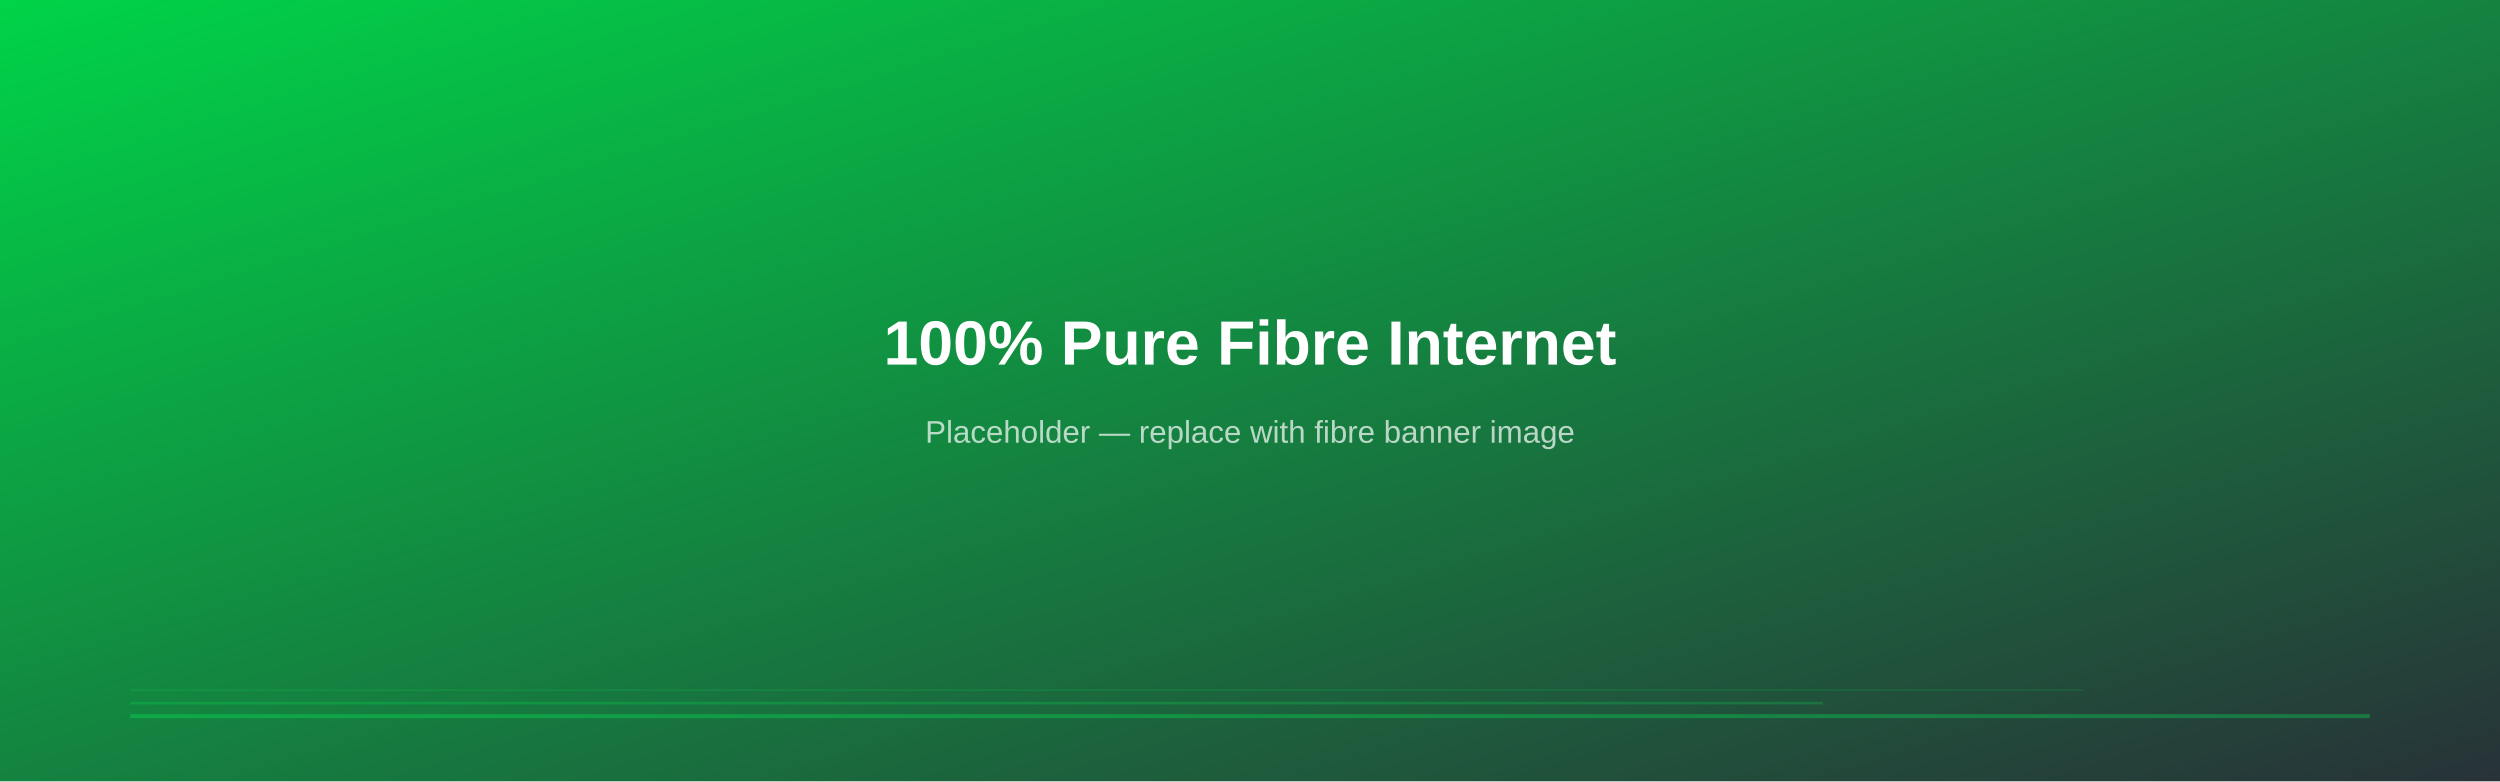
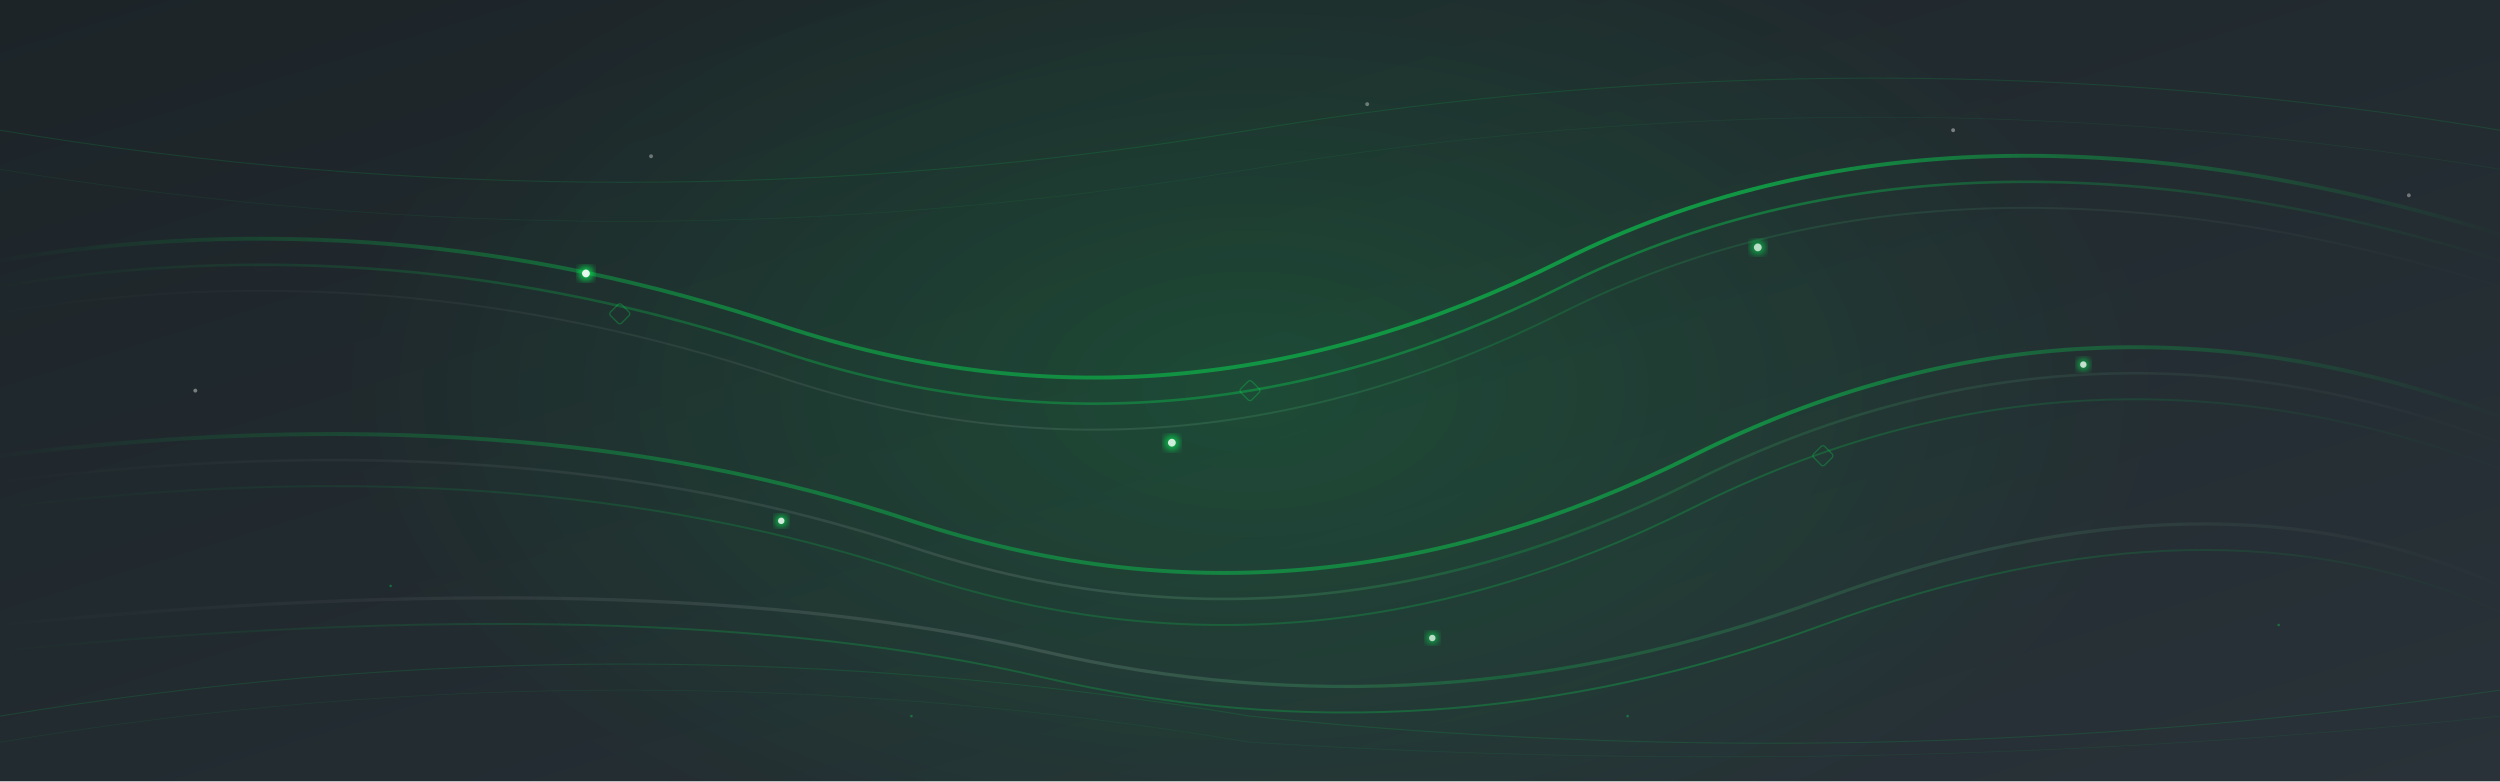
<svg xmlns="http://www.w3.org/2000/svg" viewBox="0 0 1920 600">
  <defs>
-     <linearGradient id="hero-fibre-bg" x1="0%" y1="0%" x2="100%" y2="100%">
-       <stop offset="0%" style="stop-color:#00D448" />
-       <stop offset="100%" style="stop-color:#283238" />
+     <linearGradient id="fb-bg" x1="0%" y1="0%" x2="100%" y2="100%">
+       <stop offset="0%" stop-color="#1C2428" />
+       <stop offset="100%" stop-color="#283238" />
    </linearGradient>
+     <linearGradient id="fb-strand1" x1="0%" y1="0%" x2="100%" y2="0%">
+       <stop offset="0%" stop-color="#00FF57" stop-opacity="0" />
+       <stop offset="30%" stop-color="#00FF57" stop-opacity="0.6" />
+       <stop offset="70%" stop-color="#00FF57" stop-opacity="0.8" />
+       <stop offset="100%" stop-color="#00FF57" stop-opacity="0" />
+     </linearGradient>
+     <linearGradient id="fb-strand2" x1="0%" y1="0%" x2="100%" y2="0%">
+       <stop offset="0%" stop-color="#ffffff" stop-opacity="0" />
+       <stop offset="40%" stop-color="#ffffff" stop-opacity="0.3" />
+       <stop offset="60%" stop-color="#00FF57" stop-opacity="0.5" />
+       <stop offset="100%" stop-color="#ffffff" stop-opacity="0" />
+     </linearGradient>
+     <radialGradient id="fb-glow" cx="50%" cy="50%" r="50%">
+       <stop offset="0%" stop-color="#00FF57" stop-opacity="0.15" />
+       <stop offset="100%" stop-color="#00FF57" stop-opacity="0" />
+     </radialGradient>
+     <filter id="fb-blur">
+       <feGaussianBlur stdDeviation="3" />
+     </filter>
  </defs>
-   <rect width="1920" height="600" fill="url(#hero-fibre-bg)" />
-   <line x1="100" y1="550" x2="1820" y2="550" stroke="#00FF57" stroke-width="3" opacity="0.3" />
-   <line x1="100" y1="540" x2="1400" y2="540" stroke="#00FF57" stroke-width="2" opacity="0.2" />
-   <line x1="100" y1="530" x2="1600" y2="530" stroke="#00FF57" stroke-width="1" opacity="0.15" />
-   <text x="960" y="280" font-family="Arial, sans-serif" font-weight="bold" font-size="48" fill="#ffffff" text-anchor="middle">100% Pure Fibre Internet</text>
-   <text x="960" y="340" font-family="Arial, sans-serif" font-size="24" fill="#ffffff" text-anchor="middle" opacity="0.7">Placeholder — replace with fibre banner image</text>
+   <rect width="1920" height="600" fill="url(#fb-bg)" />
+   <ellipse cx="960" cy="300" rx="700" ry="400" fill="url(#fb-glow)" />
+   <path d="M0,200 Q300,150 600,250 Q900,350 1200,200 Q1500,50 1920,180" fill="none" stroke="url(#fb-strand1)" stroke-width="3" opacity="0.6" />
+   <path d="M0,220 Q300,170 600,270 Q900,370 1200,220 Q1500,70 1920,200" fill="none" stroke="url(#fb-strand1)" stroke-width="2" opacity="0.4" />
+   <path d="M0,240 Q300,190 600,290 Q900,390 1200,240 Q1500,90 1920,220" fill="none" stroke="url(#fb-strand2)" stroke-width="1.5" opacity="0.3" />
+   <path d="M0,350 Q400,300 700,400 Q1000,500 1300,350 Q1600,200 1920,320" fill="none" stroke="url(#fb-strand1)" stroke-width="3" opacity="0.5" />
+   <path d="M0,370 Q400,320 700,420 Q1000,520 1300,370 Q1600,220 1920,340" fill="none" stroke="url(#fb-strand2)" stroke-width="2" opacity="0.35" />
+   <path d="M0,390 Q400,340 700,440 Q1000,540 1300,390 Q1600,240 1920,360" fill="none" stroke="url(#fb-strand1)" stroke-width="1.5" opacity="0.25" />
+   <path d="M0,480 Q500,430 800,500 Q1100,570 1400,460 Q1700,350 1920,450" fill="none" stroke="url(#fb-strand2)" stroke-width="2.5" opacity="0.4" />
+   <path d="M0,500 Q500,450 800,520 Q1100,590 1400,480 Q1700,370 1920,470" fill="none" stroke="url(#fb-strand1)" stroke-width="1.5" opacity="0.3" />
+   <circle cx="450" cy="210" r="6" fill="#00FF57" opacity="0.7" filter="url(#fb-blur)" />
+   <circle cx="450" cy="210" r="3" fill="#ffffff" opacity="0.9" />
+   <circle cx="900" cy="340" r="6" fill="#00FF57" opacity="0.6" filter="url(#fb-blur)" />
+   <circle cx="900" cy="340" r="3" fill="#ffffff" opacity="0.8" />
+   <circle cx="1350" cy="190" r="6" fill="#00FF57" opacity="0.5" filter="url(#fb-blur)" />
+   <circle cx="1350" cy="190" r="3" fill="#ffffff" opacity="0.7" />
+   <circle cx="600" cy="400" r="5" fill="#00FF57" opacity="0.6" filter="url(#fb-blur)" />
+   <circle cx="600" cy="400" r="2.5" fill="#ffffff" opacity="0.8" />
+   <circle cx="1100" cy="490" r="5" fill="#00FF57" opacity="0.5" filter="url(#fb-blur)" />
+   <circle cx="1100" cy="490" r="2.5" fill="#ffffff" opacity="0.7" />
+   <circle cx="1600" cy="280" r="5" fill="#00FF57" opacity="0.55" filter="url(#fb-blur)" />
+   <circle cx="1600" cy="280" r="2.5" fill="#ffffff" opacity="0.75" />
+   <path d="M0,100 Q480,180 960,100 Q1440,20 1920,100" fill="none" stroke="#00FF57" stroke-width="0.8" opacity="0.12" />
+   <path d="M0,130 Q480,210 960,130 Q1440,50 1920,130" fill="none" stroke="#00FF57" stroke-width="0.5" opacity="0.08" />
+   <path d="M0,550 Q480,470 960,550 Q1440,600 1920,530" fill="none" stroke="#00FF57" stroke-width="0.8" opacity="0.12" />
+   <path d="M0,570 Q480,490 960,570 Q1440,600 1920,550" fill="none" stroke="#00FF57" stroke-width="0.5" opacity="0.08" />
+   <rect x="470" y="235" width="12" height="12" rx="2" fill="none" stroke="#00FF57" stroke-width="1" opacity="0.25" transform="rotate(45 476 241)" />
+   <rect x="954" y="294" width="12" height="12" rx="2" fill="none" stroke="#00FF57" stroke-width="1" opacity="0.25" transform="rotate(45 960 300)" />
+   <rect x="1394" y="344" width="12" height="12" rx="2" fill="none" stroke="#00FF57" stroke-width="1" opacity="0.25" transform="rotate(45 1400 350)" />
+   <circle cx="150" cy="300" r="1.5" fill="#ffffff" opacity="0.4" />
+   <circle cx="300" cy="450" r="1" fill="#00FF57" opacity="0.3" />
+   <circle cx="500" cy="120" r="1.5" fill="#ffffff" opacity="0.35" />
+   <circle cx="700" cy="550" r="1" fill="#00FF57" opacity="0.3" />
+   <circle cx="1050" cy="80" r="1.5" fill="#ffffff" opacity="0.35" />
+   <circle cx="1250" cy="550" r="1" fill="#00FF57" opacity="0.3" />
+   <circle cx="1500" cy="100" r="1.5" fill="#ffffff" opacity="0.4" />
+   <circle cx="1750" cy="480" r="1" fill="#00FF57" opacity="0.3" />
+   <circle cx="1850" cy="150" r="1.5" fill="#ffffff" opacity="0.35" />
</svg>
